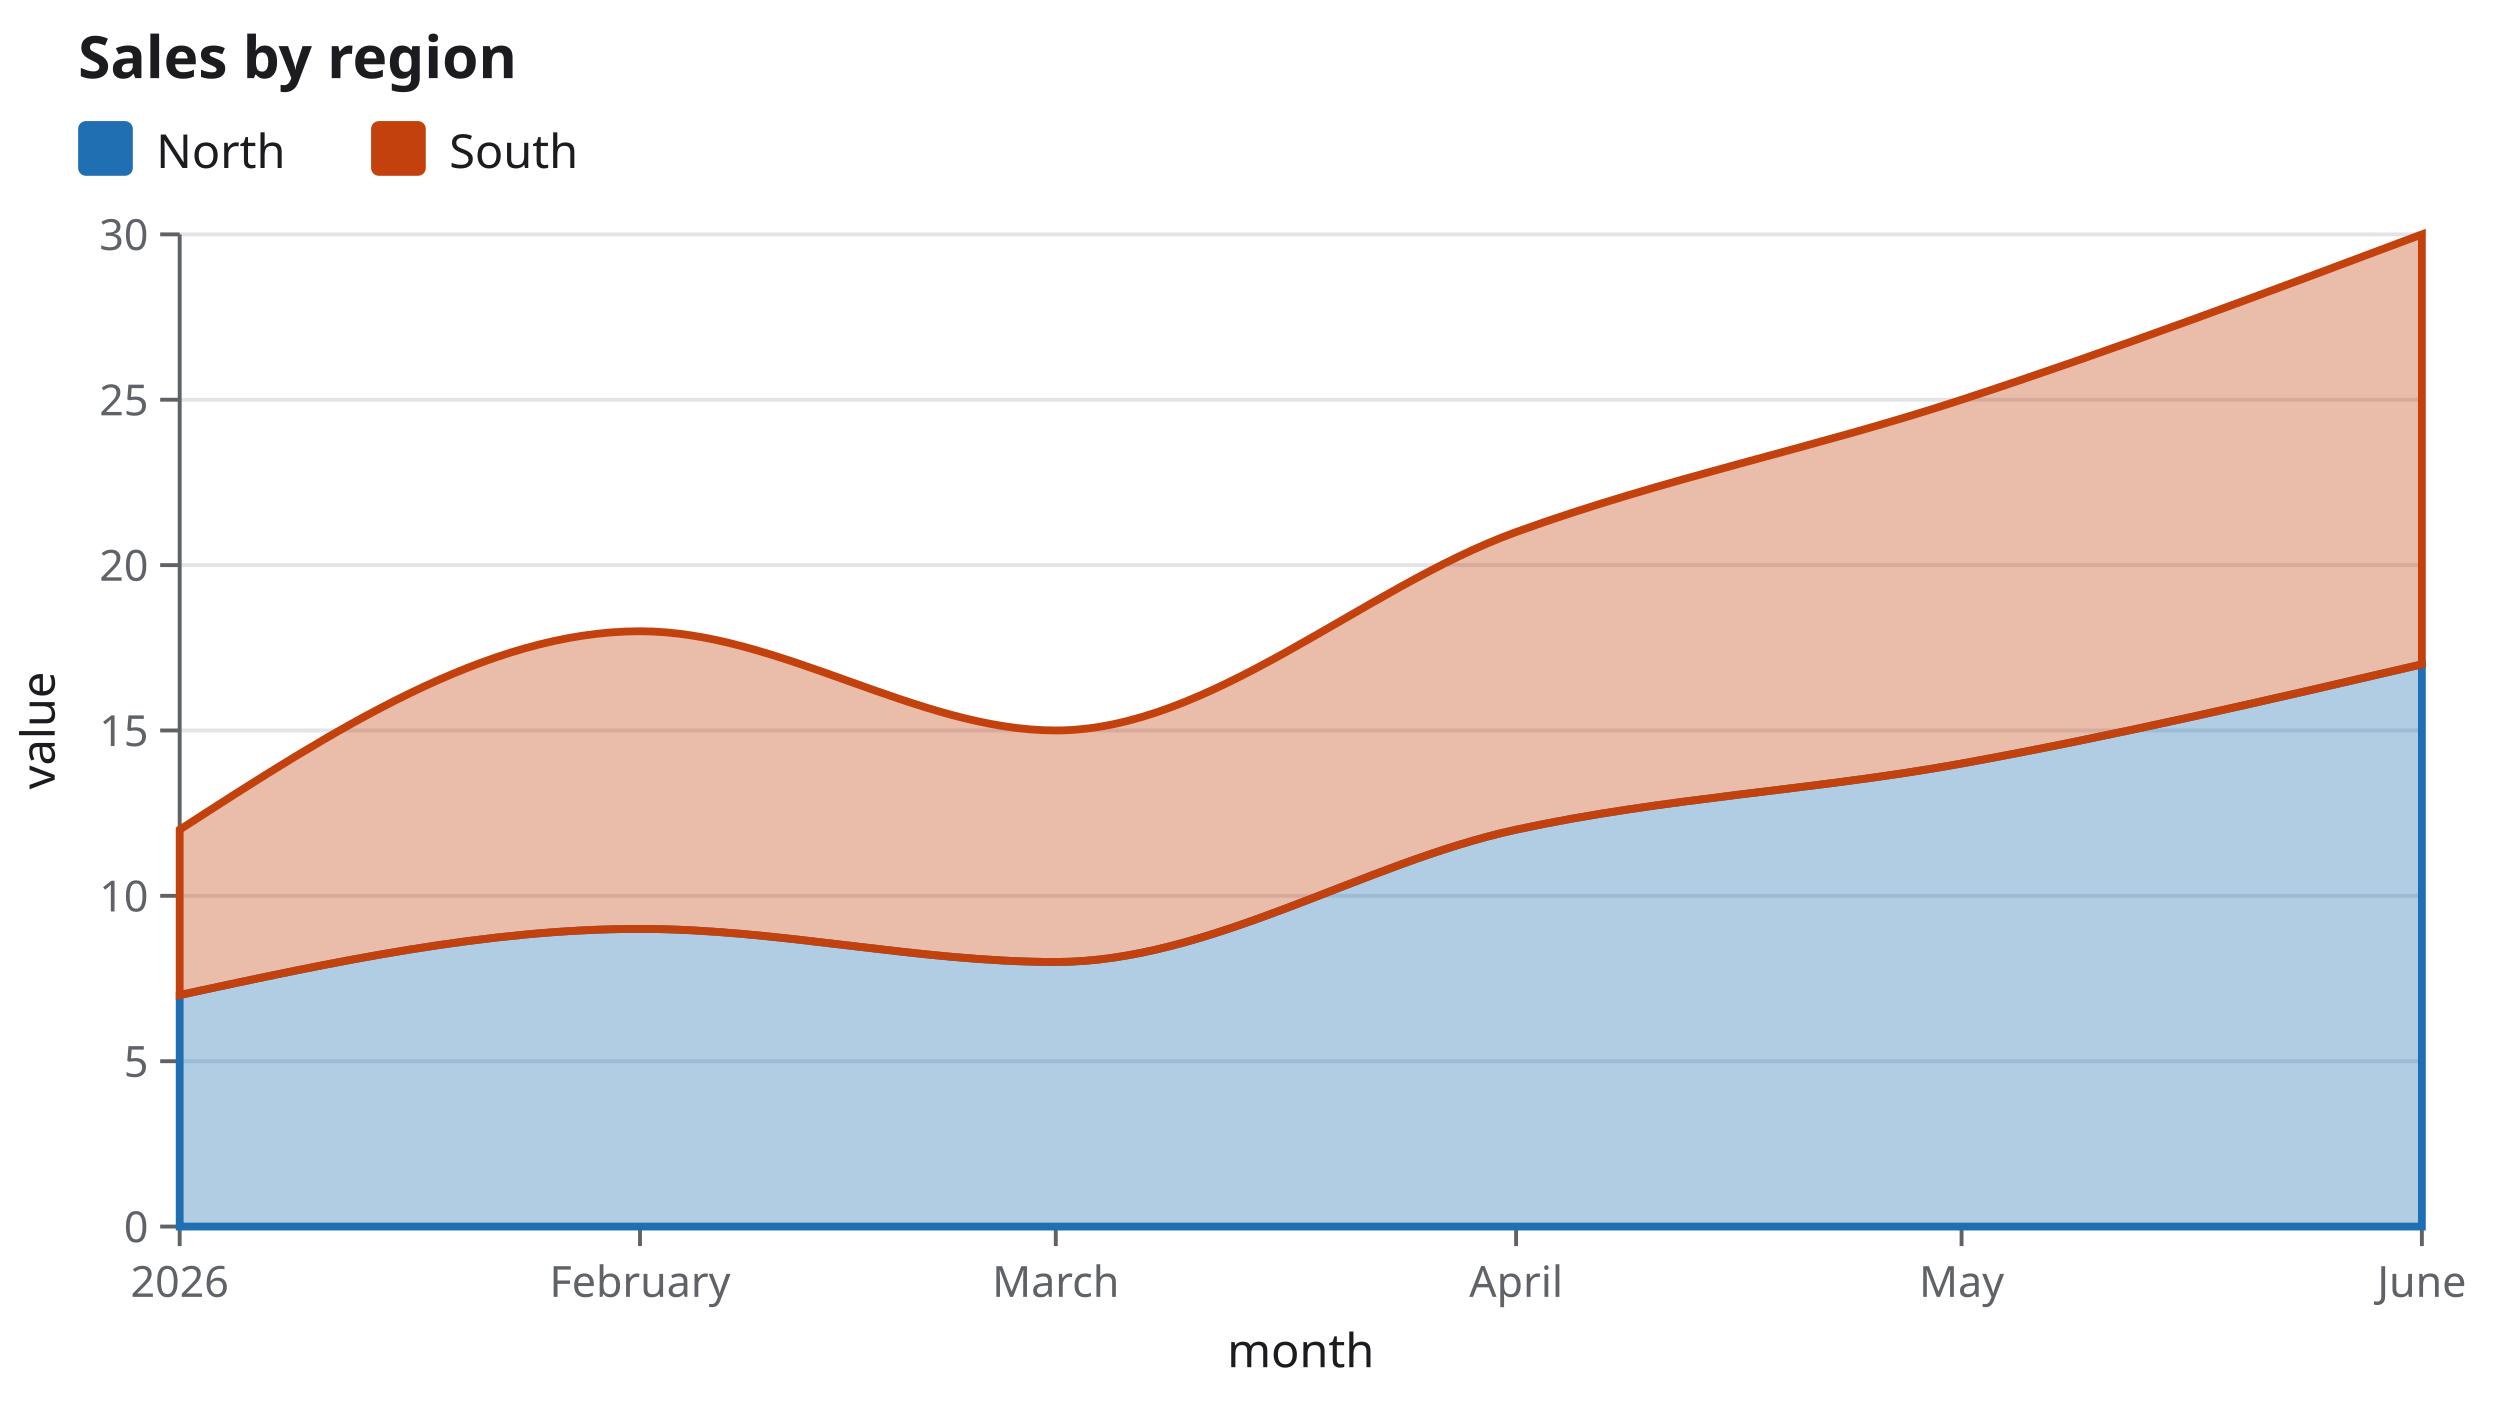
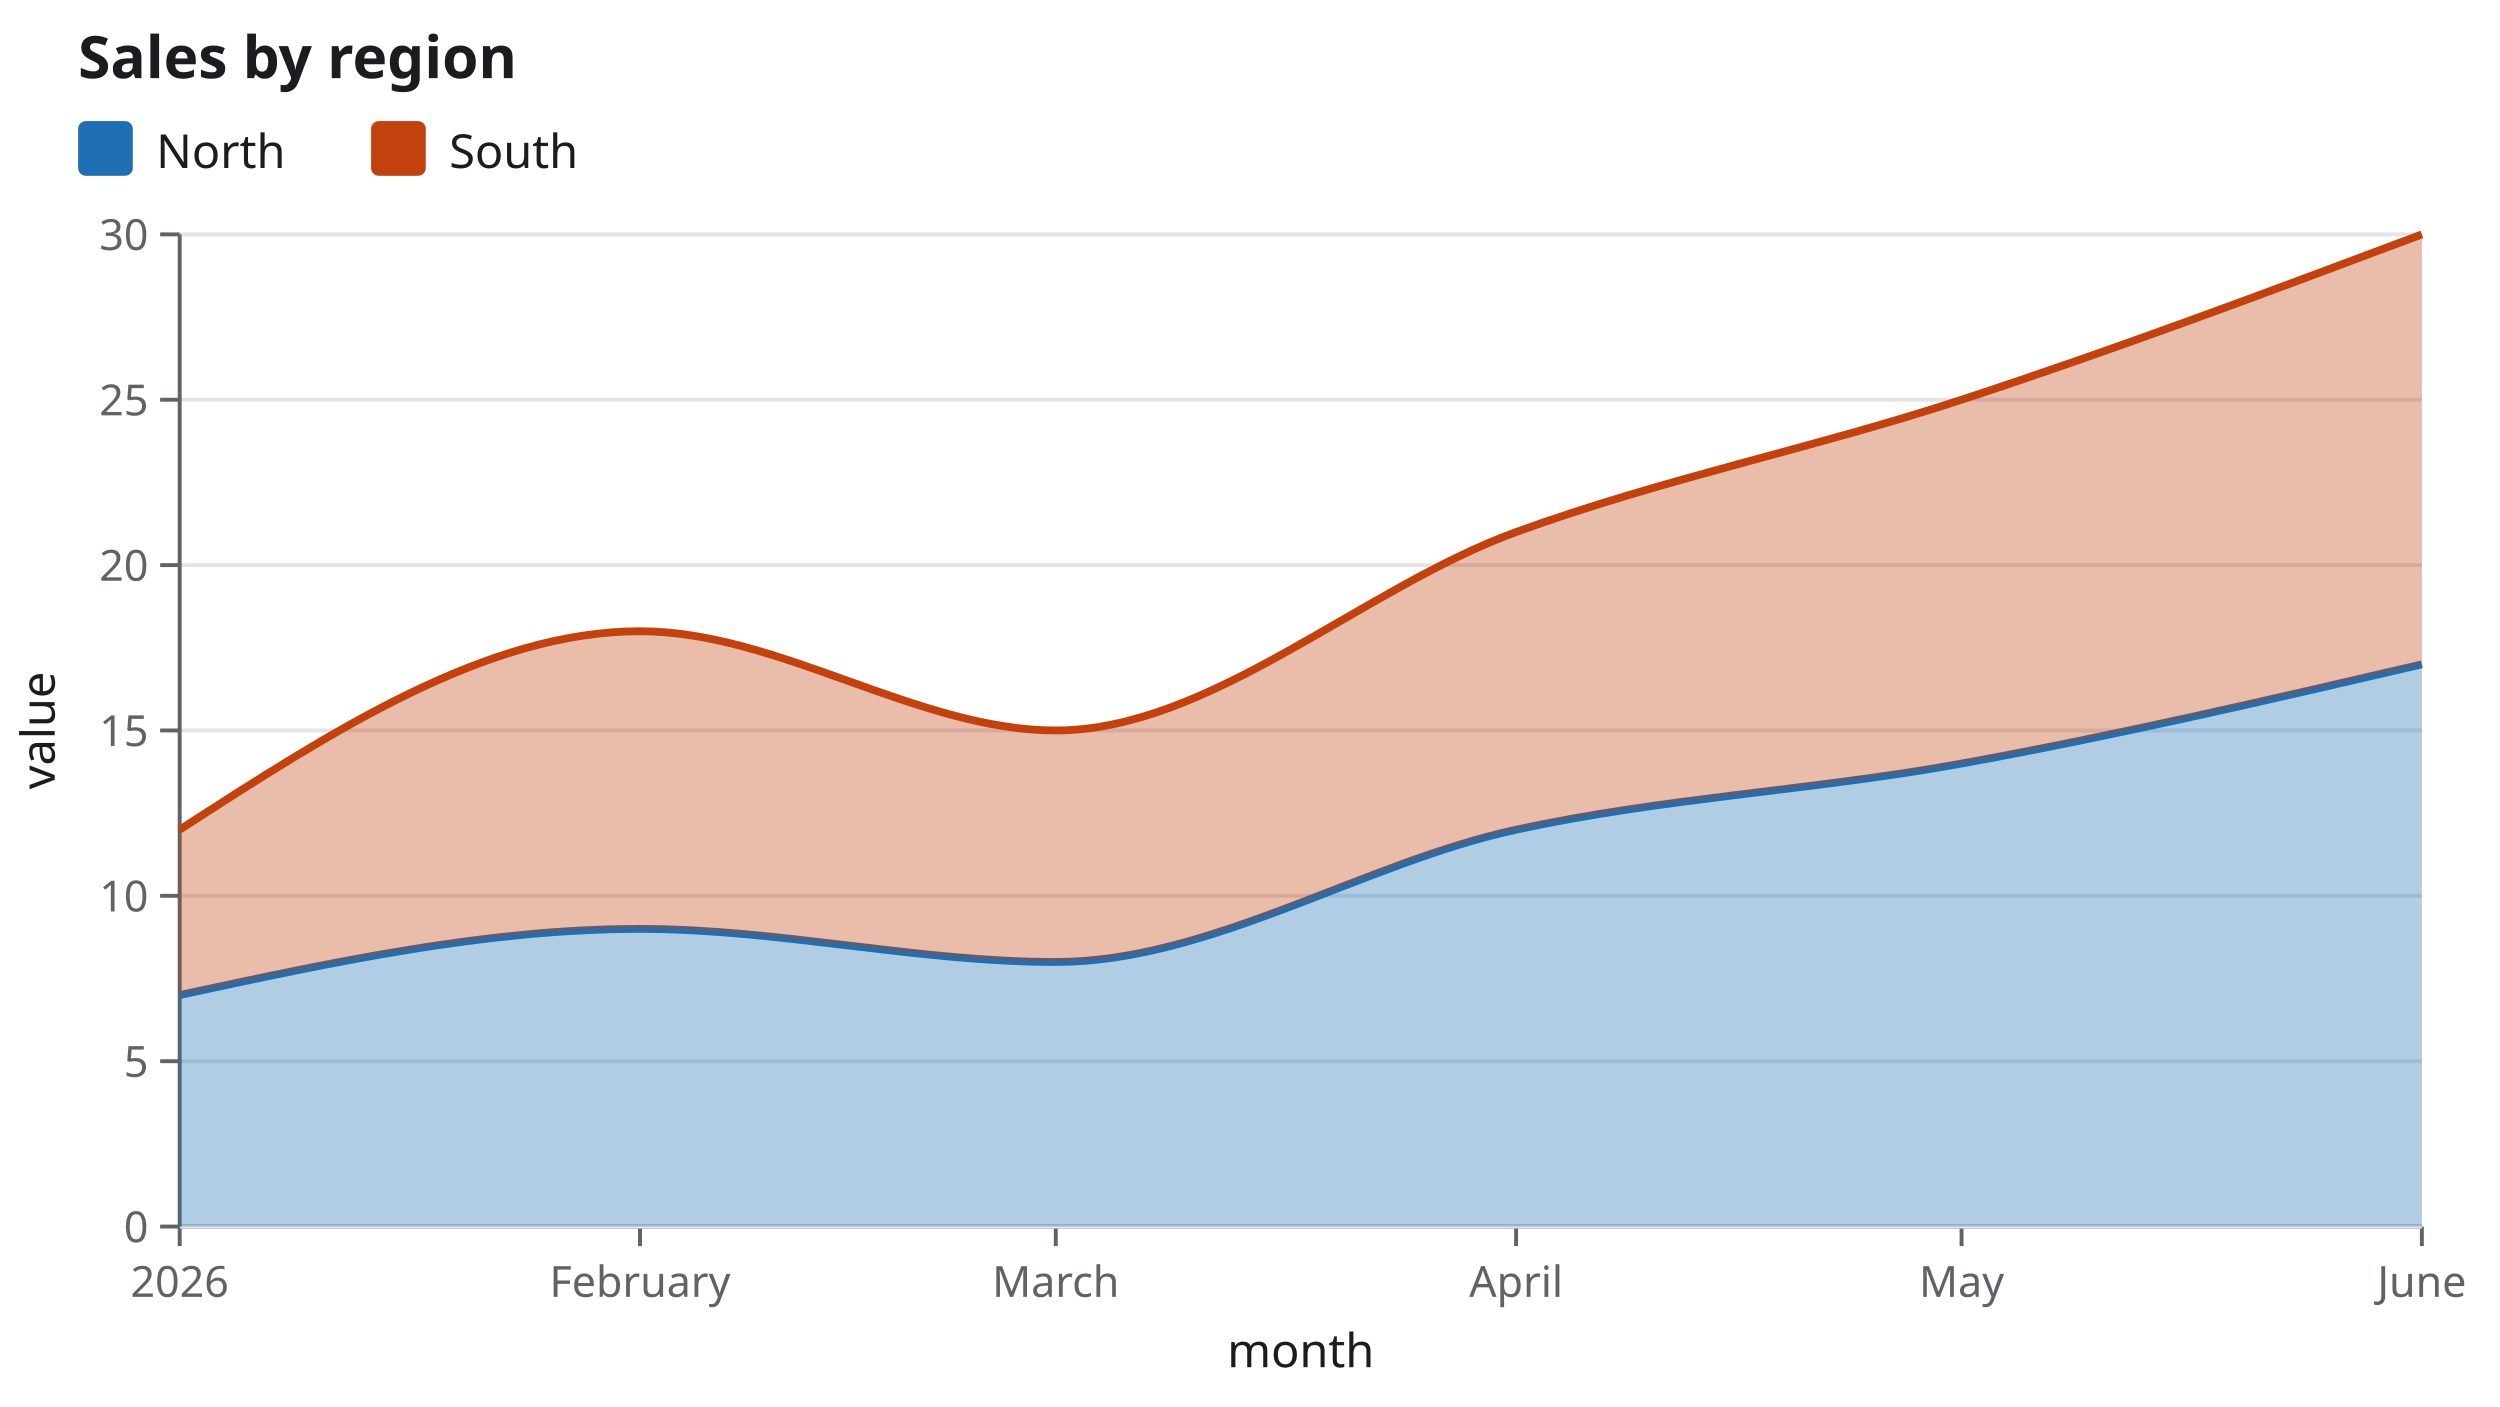
<svg xmlns="http://www.w3.org/2000/svg" class="ui-chart-svg" width="640" height="360" viewBox="0 0 640 360" role="img" aria-label="Stacked monthly sales of the North and South regions in the first half of 2026" font-family="system-ui, sans-serif">
  <text class="ui-chart-title" x="20" y="20" font-size="15" font-weight="600" style="fill:var(--color-chart-text, #1c1b1f)">Sales by region</text>
  <g class="ui-chart-legend" aria-hidden="true">
    <g transform="translate(20,40)">
      <rect x="0" y="-9" width="14" height="14" rx="2" style="fill:var(--color-chart-1, #1f6fb2)" />
      <text x="20" y="3" font-size="12" style="fill:var(--color-chart-text, #1c1b1f)">North</text>
    </g>
    <g transform="translate(95,40)">
      <rect x="0" y="-9" width="14" height="14" rx="2" style="fill:var(--color-chart-2, #c2410c)" />
      <text x="20" y="3" font-size="12" style="fill:var(--color-chart-text, #1c1b1f)">South</text>
    </g>
  </g>
  <g class="ui-chart-plot" transform="translate(46,60)">
    <g class="ui-chart-axis ui-chart-axis-x" aria-hidden="true">
      <line x1="0" x2="0" y1="254" y2="259" style="stroke:var(--color-chart-axis, #5f6368)" />
      <text x="0" y="272" text-anchor="middle" font-size="11" style="fill:var(--color-chart-muted, #5f6368)">2026</text>
      <line x1="117.84" x2="117.84" y1="254" y2="259" style="stroke:var(--color-chart-axis, #5f6368)" />
      <text x="117.84" y="272" text-anchor="middle" font-size="11" style="fill:var(--color-chart-muted, #5f6368)">February</text>
      <line x1="224.28" x2="224.28" y1="254" y2="259" style="stroke:var(--color-chart-axis, #5f6368)" />
      <text x="224.28" y="272" text-anchor="middle" font-size="11" style="fill:var(--color-chart-muted, #5f6368)">March</text>
      <line x1="342.12" x2="342.12" y1="254" y2="259" style="stroke:var(--color-chart-axis, #5f6368)" />
      <text x="342.12" y="272" text-anchor="middle" font-size="11" style="fill:var(--color-chart-muted, #5f6368)">April</text>
      <line x1="456.16" x2="456.16" y1="254" y2="259" style="stroke:var(--color-chart-axis, #5f6368)" />
      <text x="456.16" y="272" text-anchor="middle" font-size="11" style="fill:var(--color-chart-muted, #5f6368)">May</text>
      <line x1="574" x2="574" y1="254" y2="259" style="stroke:var(--color-chart-axis, #5f6368)" />
      <text x="574" y="272" text-anchor="middle" font-size="11" style="fill:var(--color-chart-muted, #5f6368)">June</text>
      <line x1="0" x2="574" y1="254" y2="254" style="stroke:var(--color-chart-axis, #5f6368)" />
      <text x="287" y="290" text-anchor="middle" font-size="12" style="fill:var(--color-chart-text, #1c1b1f)">month</text>
    </g>
    <g class="ui-chart-axis ui-chart-axis-y" aria-hidden="true">
      <line x1="0" x2="574" y1="254" y2="254" style="stroke:var(--color-chart-grid, #e3e3e8)" />
      <line x1="-5" x2="0" y1="254" y2="254" style="stroke:var(--color-chart-axis, #5f6368)" />
      <text x="-8" y="258" text-anchor="end" font-size="11" style="fill:var(--color-chart-muted, #5f6368)">0</text>
      <line x1="0" x2="574" y1="211.67" y2="211.67" style="stroke:var(--color-chart-grid, #e3e3e8)" />
      <line x1="-5" x2="0" y1="211.67" y2="211.67" style="stroke:var(--color-chart-axis, #5f6368)" />
      <text x="-8" y="215.67" text-anchor="end" font-size="11" style="fill:var(--color-chart-muted, #5f6368)">5</text>
      <line x1="0" x2="574" y1="169.33" y2="169.33" style="stroke:var(--color-chart-grid, #e3e3e8)" />
      <line x1="-5" x2="0" y1="169.33" y2="169.33" style="stroke:var(--color-chart-axis, #5f6368)" />
      <text x="-8" y="173.33" text-anchor="end" font-size="11" style="fill:var(--color-chart-muted, #5f6368)">10</text>
      <line x1="0" x2="574" y1="127" y2="127" style="stroke:var(--color-chart-grid, #e3e3e8)" />
      <line x1="-5" x2="0" y1="127" y2="127" style="stroke:var(--color-chart-axis, #5f6368)" />
      <text x="-8" y="131" text-anchor="end" font-size="11" style="fill:var(--color-chart-muted, #5f6368)">15</text>
      <line x1="0" x2="574" y1="84.67" y2="84.67" style="stroke:var(--color-chart-grid, #e3e3e8)" />
      <line x1="-5" x2="0" y1="84.67" y2="84.67" style="stroke:var(--color-chart-axis, #5f6368)" />
      <text x="-8" y="88.67" text-anchor="end" font-size="11" style="fill:var(--color-chart-muted, #5f6368)">20</text>
      <line x1="0" x2="574" y1="42.33" y2="42.33" style="stroke:var(--color-chart-grid, #e3e3e8)" />
      <line x1="-5" x2="0" y1="42.33" y2="42.33" style="stroke:var(--color-chart-axis, #5f6368)" />
      <text x="-8" y="46.33" text-anchor="end" font-size="11" style="fill:var(--color-chart-muted, #5f6368)">25</text>
      <line x1="0" x2="574" y1="0" y2="0" style="stroke:var(--color-chart-grid, #e3e3e8)" />
      <line x1="-5" x2="0" y1="0" y2="0" style="stroke:var(--color-chart-axis, #5f6368)" />
      <text x="-8" y="4" text-anchor="end" font-size="11" style="fill:var(--color-chart-muted, #5f6368)">30</text>
      <line x1="0" x2="0" y1="0" y2="254" style="stroke:var(--color-chart-axis, #5f6368)" />
      <text x="0" y="0" transform="translate(-32,127) rotate(-90)" text-anchor="middle" font-size="12" style="fill:var(--color-chart-text, #1c1b1f)">value</text>
    </g>
    <g class="ui-chart-marks" aria-hidden="true">
      <g class="ui-chart-series" data-series="0" data-key="North">
-         <path d="M0,194.73C39.28,186.27,78.56,177.8,117.84,177.8C153.32,177.8,188.8,186.27,224.28,186.27C263.56,186.27,302.84,160.92,342.12,152.4C380.13,144.16,418.15,142.36,456.16,135.47C495.44,128.34,534.72,119.2,574,110.07L574,254C534.72,254,495.44,254,456.16,254C418.15,254,380.13,254,342.12,254C302.84,254,263.56,254,224.28,254C188.8,254,153.32,254,117.84,254C78.56,254,39.28,254,0,254Z" fill-opacity="0.35" stroke-width="2" style="fill:var(--color-chart-1, #1f6fb2);stroke:var(--color-chart-1, #1f6fb2)" data-series="0" />
+         <path d="M0,194.73C39.28,186.27,78.56,177.8,117.84,177.8C153.32,177.8,188.8,186.27,224.28,186.27C263.56,186.27,302.84,160.92,342.12,152.4C380.13,144.16,418.15,142.36,456.16,135.47C495.44,128.34,534.72,119.2,574,110.07L574,254C534.72,254,495.44,254,456.16,254C418.15,254,380.13,254,342.12,254C302.84,254,263.56,254,224.28,254C188.8,254,153.32,254,117.84,254C78.56,254,39.28,254,0,254Z" fill-opacity="0.35" style="fill:var(--color-chart-1, #1f6fb2)" data-series="0" />
+         <path d="M0,194.73C39.28,186.27,78.56,177.8,117.84,177.8C153.32,177.8,188.8,186.27,224.28,186.27C263.56,186.27,302.84,160.92,342.12,152.4C380.13,144.16,418.15,142.36,456.16,135.47C495.44,128.34,534.72,119.2,574,110.07" fill="none" stroke-width="2" style="stroke:var(--color-chart-1, #1f6fb2)" data-series="0" />
      </g>
      <g class="ui-chart-series" data-series="1" data-key="South">
-         <path d="M0,152.4C39.28,127,78.56,101.6,117.84,101.6C153.32,101.6,188.8,127,224.28,127C263.56,127,302.84,90.46,342.12,76.2C380.13,62.4,418.15,54.79,456.16,42.33C495.44,29.47,534.72,14.73,574,0L574,110.07C534.72,119.2,495.44,128.34,456.16,135.47C418.15,142.36,380.13,144.16,342.12,152.4C302.84,160.92,263.56,186.27,224.28,186.27C188.8,186.27,153.32,177.8,117.84,177.8C78.56,177.8,39.28,186.27,0,194.73Z" fill-opacity="0.35" stroke-width="2" style="fill:var(--color-chart-2, #c2410c);stroke:var(--color-chart-2, #c2410c)" data-series="1" />
+         <path d="M0,152.4C39.28,127,78.56,101.6,117.84,101.6C153.32,101.6,188.8,127,224.28,127C263.56,127,302.84,90.46,342.12,76.2C380.13,62.4,418.15,54.79,456.16,42.33C495.44,29.47,534.72,14.73,574,0L574,110.07C534.72,119.2,495.44,128.34,456.16,135.47C418.15,142.36,380.13,144.16,342.12,152.4C302.84,160.92,263.56,186.27,224.28,186.27C188.8,186.27,153.32,177.8,117.84,177.8C78.56,177.8,39.28,186.27,0,194.73Z" fill-opacity="0.35" style="fill:var(--color-chart-2, #c2410c)" data-series="1" />
+         <path d="M0,152.4C39.28,127,78.56,101.6,117.84,101.6C153.32,101.6,188.8,127,224.28,127C263.56,127,302.84,90.46,342.12,76.2C380.13,62.4,418.15,54.79,456.16,42.33C495.44,29.47,534.72,14.73,574,0" fill="none" stroke-width="2" style="stroke:var(--color-chart-2, #c2410c)" data-series="1" />
      </g>
    </g>
  </g>
</svg>
